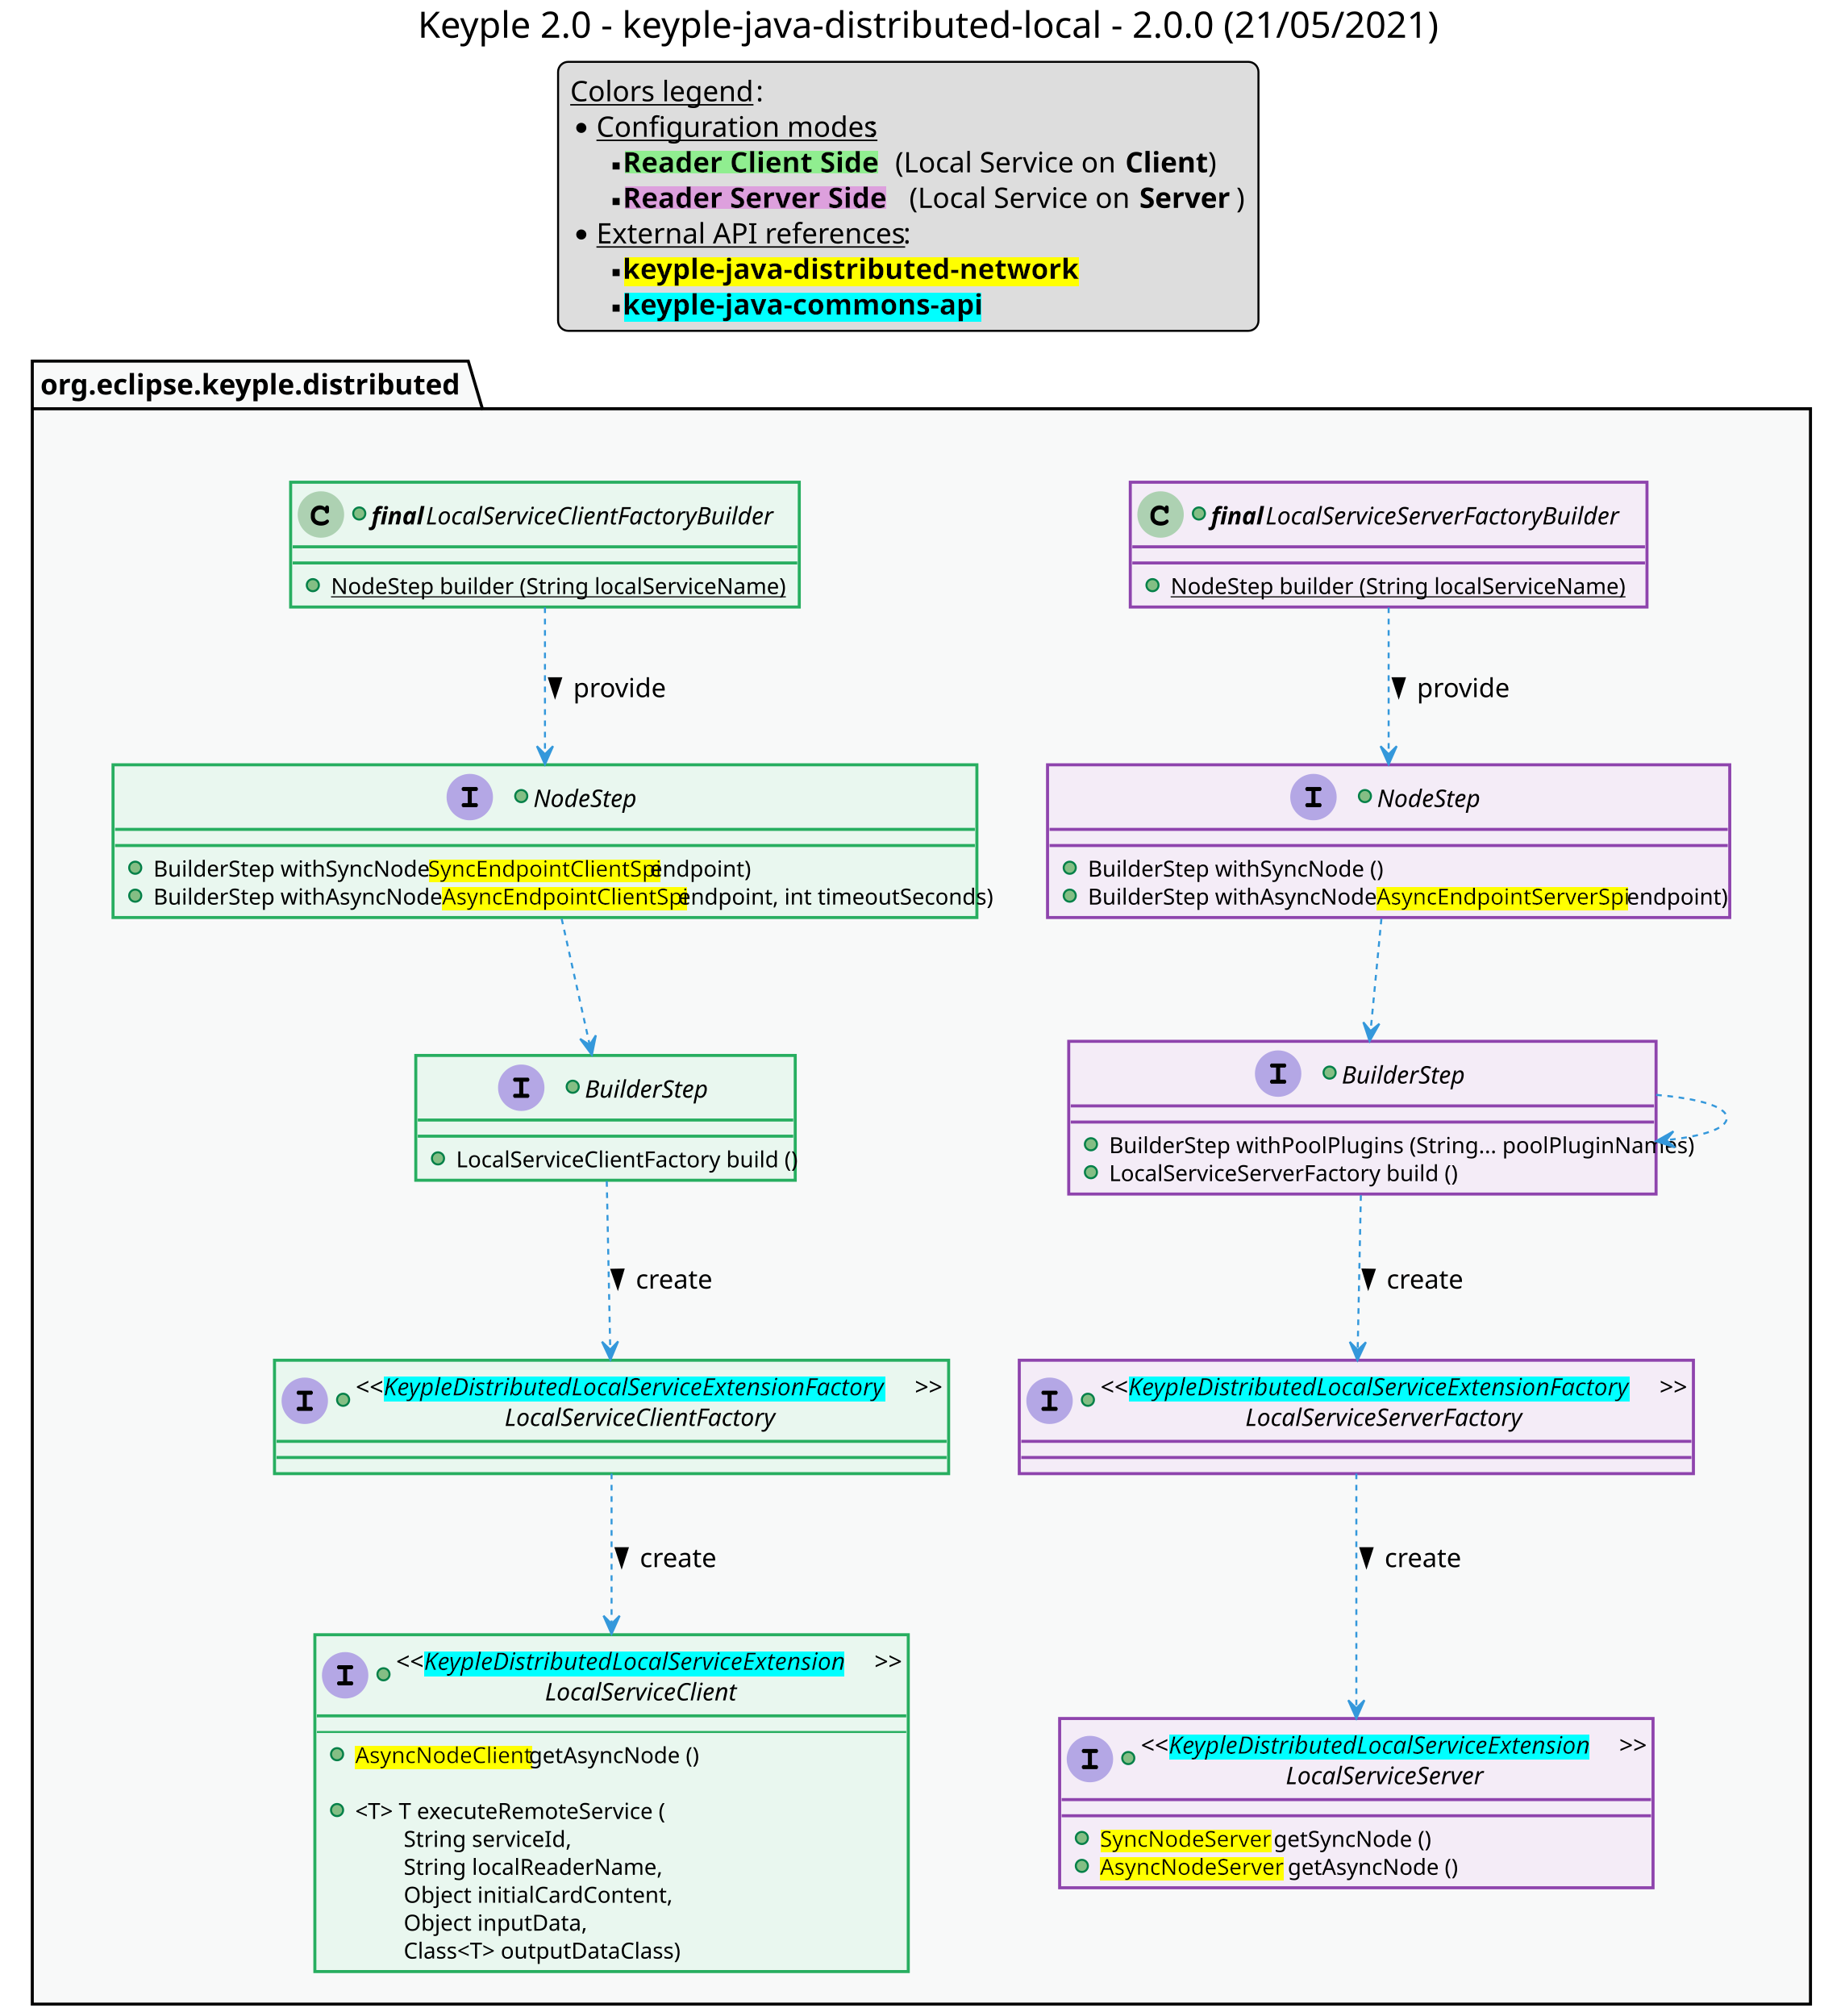
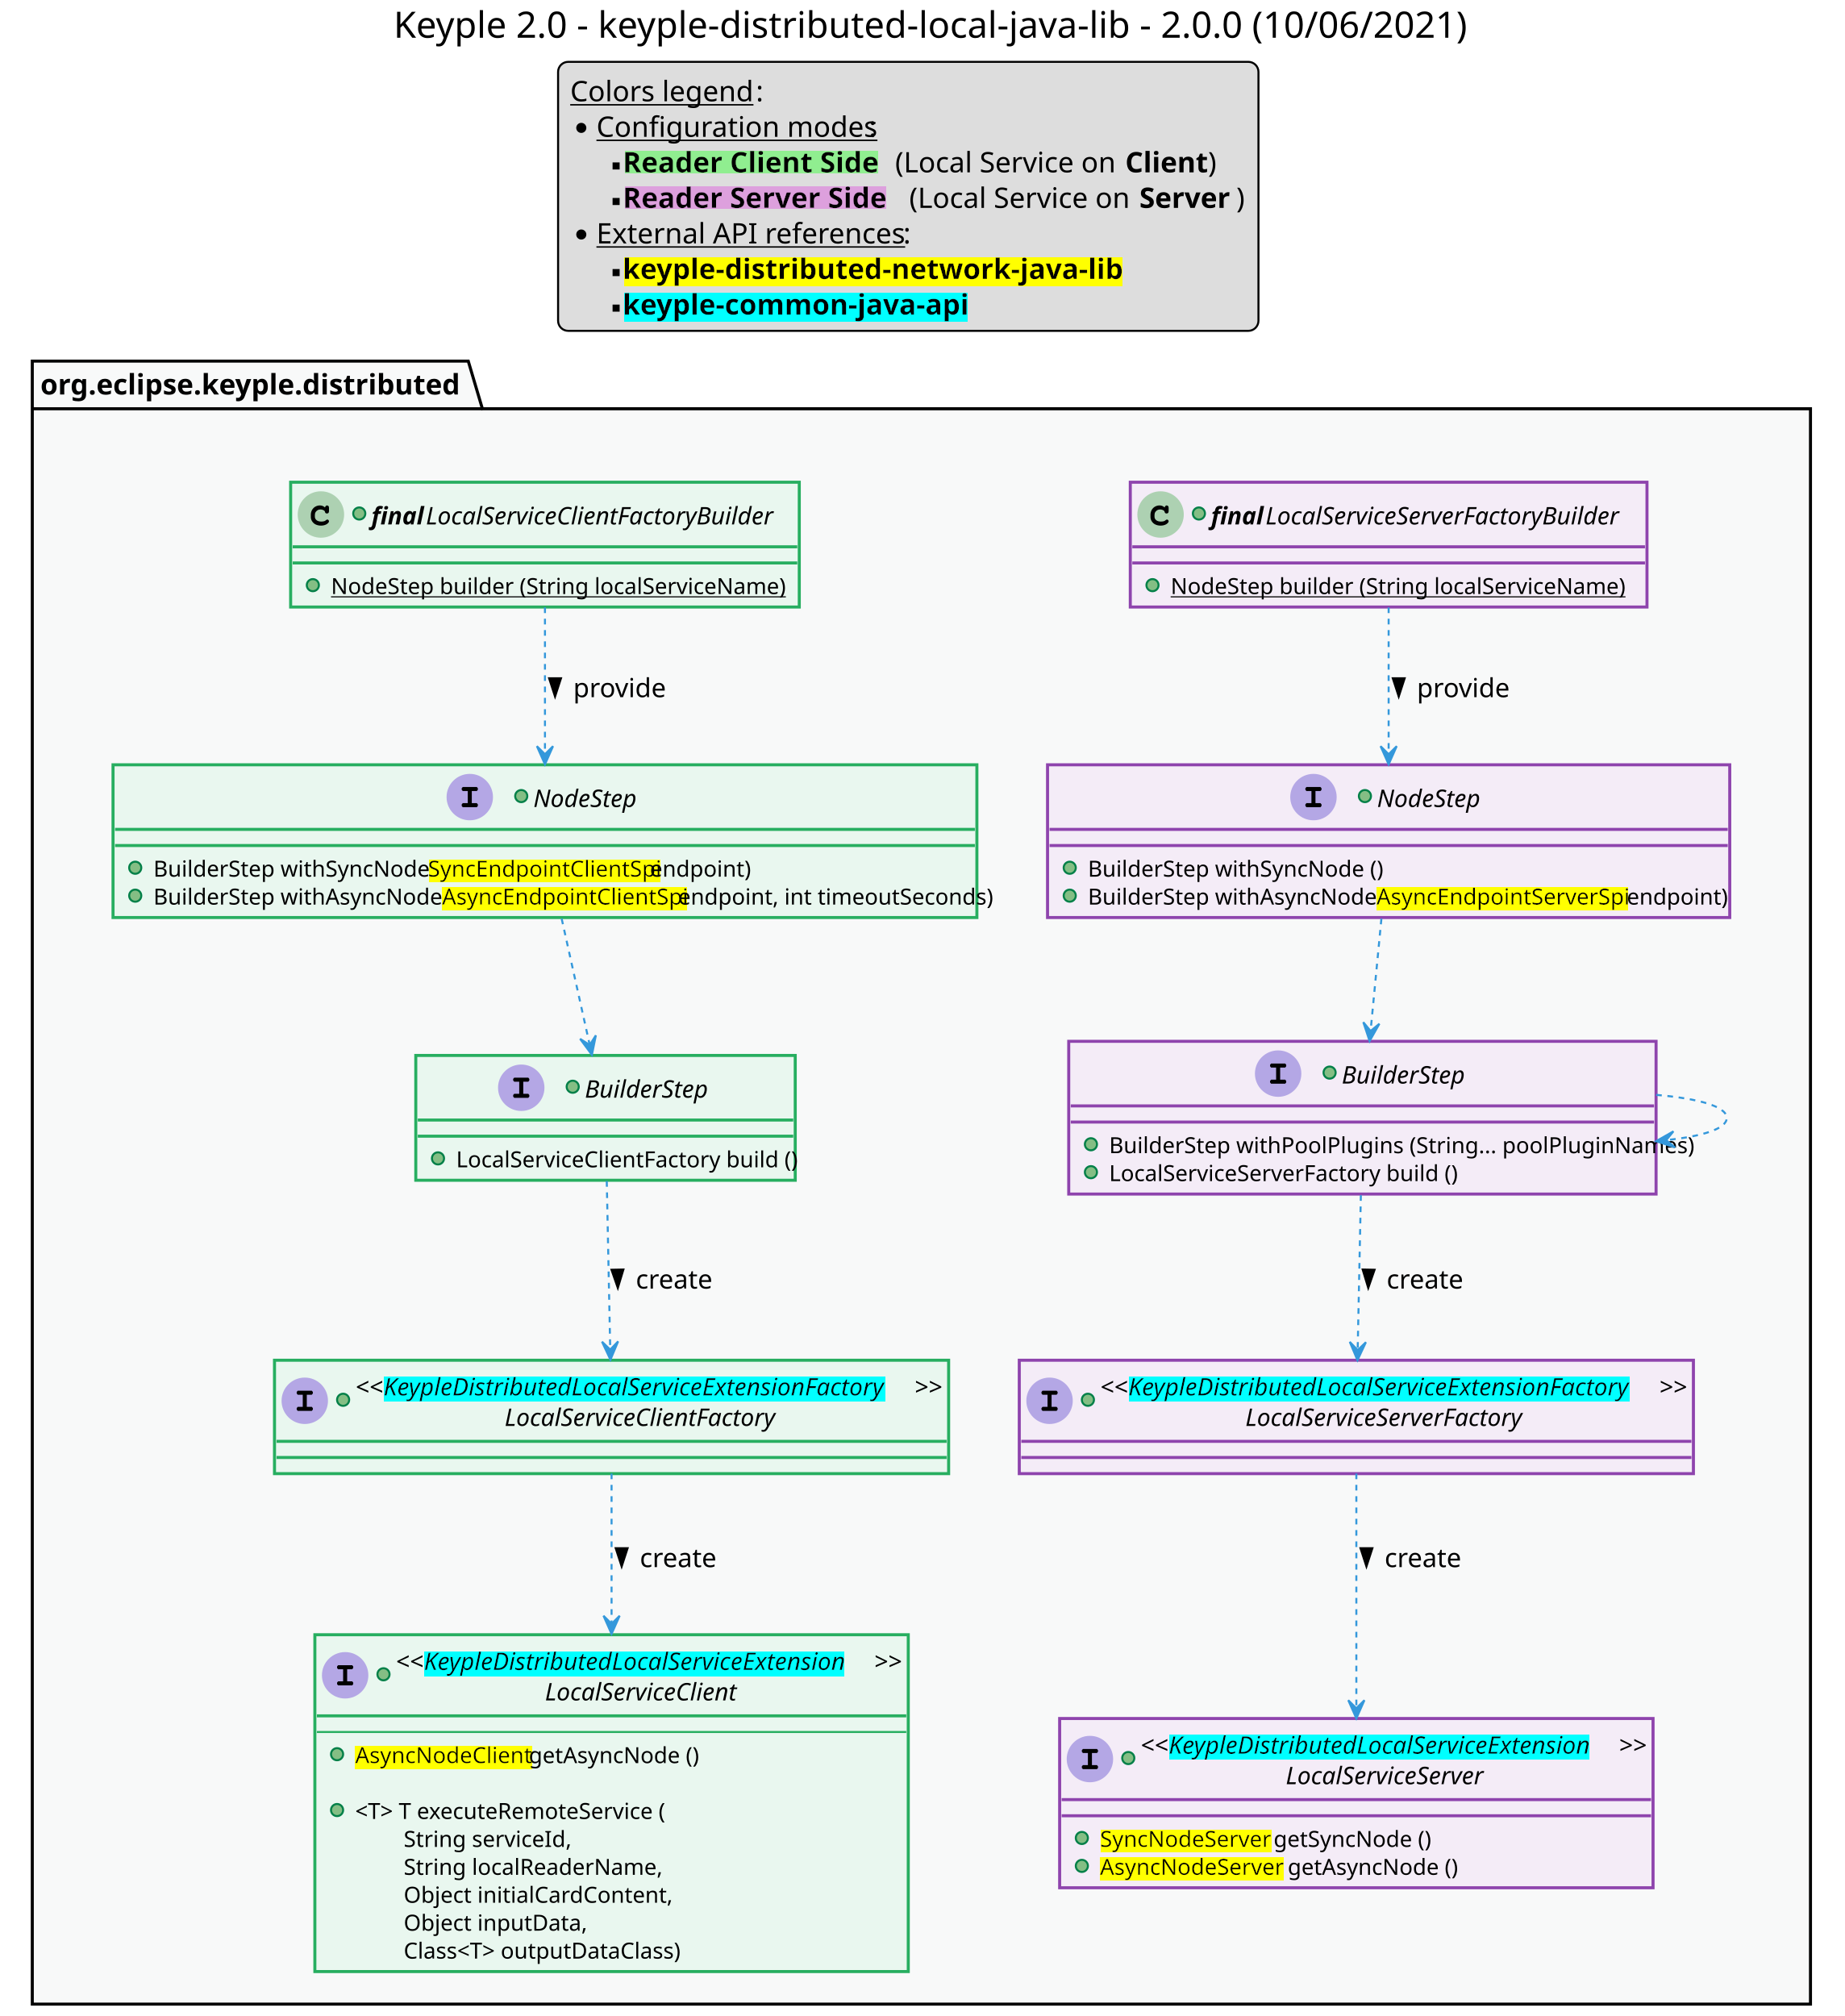
<svg xmlns="http://www.w3.org/2000/svg" contentScriptType="application/ecmascript" contentStyleType="text/css" height="2497.5px" preserveAspectRatio="none" style="width:2285px;height:2497px;background:#FFFFFF;" version="1.1" viewBox="0 0 2285 2497" width="2285px" zoomAndPan="magnify">
  <defs>
-     <filter height="1" id="bwapejownrcau0" width="1" x="0" y="0">
+     <filter height="1" id="bf15hlpw23w100" width="1" x="0" y="0">
      <feFlood flood-color="#90EE90" result="flood" />
      <feComposite in="SourceGraphic" in2="flood" operator="over" />
    </filter>
-     <filter height="1" id="bwapejownrcau1" width="1" x="0" y="0">
+     <filter height="1" id="bf15hlpw23w101" width="1" x="0" y="0">
      <feFlood flood-color="#DDA0DD" result="flood" />
      <feComposite in="SourceGraphic" in2="flood" operator="over" />
    </filter>
-     <filter height="1" id="bwapejownrcau2" width="1" x="0" y="0">
+     <filter height="1" id="bf15hlpw23w102" width="1" x="0" y="0">
      <feFlood flood-color="#FFFF00" result="flood" />
      <feComposite in="SourceGraphic" in2="flood" operator="over" />
    </filter>
-     <filter height="1" id="bwapejownrcau3" width="1" x="0" y="0">
+     <filter height="1" id="bf15hlpw23w103" width="1" x="0" y="0">
      <feFlood flood-color="#00FFFF" result="flood" />
      <feComposite in="SourceGraphic" in2="flood" operator="over" />
    </filter>
  </defs>
  <g>
-     <text fill="#000000" font-family="sans-serif" font-size="45" lengthAdjust="spacing" textLength="1217.5" x="517.5" y="46.714">Keyple 2.0 - keyple-java-distributed-local - 2.0.0 (21/05/2021)</text>
+     <text fill="#000000" font-family="sans-serif" font-size="45" lengthAdjust="spacing" textLength="1277.5" x="487.5" y="46.714">Keyple 2.0 - keyple-distributed-local-java-lib - 2.0.0 (10/06/2021)</text>
    <rect fill="#DDDDDD" height="333.164" rx="12.5" ry="12.5" style="stroke:#000000;stroke-width:2.5;" width="867.5" x="691.25" y="76.602" />
    <text fill="#000000" font-family="sans-serif" font-size="35" lengthAdjust="spacing" text-decoration="underline" textLength="220" x="706.25" y="125.435">Colors legend</text>
    <text fill="#000000" font-family="sans-serif" font-size="35" lengthAdjust="spacing" textLength="10" x="936.25" y="125.435">:</text>
    <ellipse cx="720" cy="158.398" fill="#000000" rx="6.25" ry="6.25" style="stroke:#000000;stroke-width:0.0;" />
    <text fill="#000000" font-family="sans-serif" font-size="35" lengthAdjust="spacing" text-decoration="underline" textLength="327.5" x="738.75" y="169.458">Configuration modes</text>
    <text fill="#000000" font-family="sans-serif" font-size="35" lengthAdjust="spacing" textLength="10" x="1076.25" y="169.458">:</text>
    <rect fill="#000000" height="8.75" style="stroke:#000000;stroke-width:0.0;" width="8.75" x="758.75" y="201.172" />
-     <text fill="#000000" filter="url(#bwapejownrcau0)" font-family="sans-serif" font-size="35" font-weight="bold" lengthAdjust="spacing" textLength="327.5" x="771.25" y="213.481">Reader Client Side</text>
+     <text fill="#000000" filter="url(#bf15hlpw23w100)" font-family="sans-serif" font-size="35" font-weight="bold" lengthAdjust="spacing" textLength="327.5" x="771.25" y="213.481">Reader Client Side</text>
    <text fill="#000000" font-family="sans-serif" font-size="35" lengthAdjust="spacing" textLength="275" x="1108.75" y="213.481">(Local Service on</text>
    <text fill="#000000" font-family="sans-serif" font-size="35" font-weight="bold" lengthAdjust="spacing" textLength="102.5" x="1393.75" y="213.481">Client</text>
    <text fill="#000000" font-family="sans-serif" font-size="35" lengthAdjust="spacing" textLength="12.5" x="1496.25" y="213.481">)</text>
    <rect fill="#000000" height="8.75" style="stroke:#000000;stroke-width:0.0;" width="8.75" x="758.75" y="245.195" />
-     <text fill="#000000" filter="url(#bwapejownrcau1)" font-family="sans-serif" font-size="35" font-weight="bold" lengthAdjust="spacing" textLength="345" x="771.25" y="257.505">Reader Server Side</text>
+     <text fill="#000000" filter="url(#bf15hlpw23w101)" font-family="sans-serif" font-size="35" font-weight="bold" lengthAdjust="spacing" textLength="345" x="771.25" y="257.505">Reader Server Side</text>
    <text fill="#000000" font-family="sans-serif" font-size="35" lengthAdjust="spacing" textLength="275" x="1126.25" y="257.505">(Local Service on</text>
    <text fill="#000000" font-family="sans-serif" font-size="35" font-weight="bold" lengthAdjust="spacing" textLength="120" x="1411.25" y="257.505">Server</text>
    <text fill="#000000" font-family="sans-serif" font-size="35" lengthAdjust="spacing" textLength="12.5" x="1531.25" y="257.505">)</text>
    <ellipse cx="720" cy="290.469" fill="#000000" rx="6.25" ry="6.25" style="stroke:#000000;stroke-width:0.0;" />
    <text fill="#000000" font-family="sans-serif" font-size="35" lengthAdjust="spacing" text-decoration="underline" textLength="370" x="738.75" y="301.528">External API references</text>
    <text fill="#000000" font-family="sans-serif" font-size="35" lengthAdjust="spacing" textLength="10" x="1118.75" y="301.528">:</text>
    <rect fill="#000000" height="8.75" style="stroke:#000000;stroke-width:0.0;" width="8.75" x="758.75" y="333.242" />
-     <text fill="#000000" filter="url(#bwapejownrcau2)" font-family="sans-serif" font-size="35" font-weight="bold" lengthAdjust="spacing" textLength="560" x="771.25" y="345.552">keyple-java-distributed-network</text>
+     <text fill="#000000" filter="url(#bf15hlpw23w102)" font-family="sans-serif" font-size="35" font-weight="bold" lengthAdjust="spacing" textLength="615" x="771.25" y="345.552">keyple-distributed-network-java-lib</text>
    <rect fill="#000000" height="8.75" style="stroke:#000000;stroke-width:0.0;" width="8.75" x="758.75" y="377.266" />
-     <text fill="#000000" filter="url(#bwapejownrcau3)" font-family="sans-serif" font-size="35" font-weight="bold" lengthAdjust="spacing" textLength="445" x="771.25" y="389.575">keyple-java-commons-api</text>
+     <text fill="#000000" filter="url(#bf15hlpw23w103)" font-family="sans-serif" font-size="35" font-weight="bold" lengthAdjust="spacing" textLength="425" x="771.25" y="389.575">keyple-common-java-api</text>
    <polygon fill="#F8F9F9" points="40,447.266,580,447.266,597.5,506.289,2242.5,506.289,2242.5,2482.266,40,2482.266,40,447.266" style="stroke:#000000;stroke-width:3.75;" />
    <line style="stroke:#000000;stroke-width:3.75;" x1="40" x2="597.5" y1="506.289" y2="506.289" />
    <text fill="#000000" font-family="sans-serif" font-size="35" font-weight="bold" lengthAdjust="spacing" textLength="525" x="50" y="488.599">org.eclipse.keyple.distributed</text>
    <rect codeLine="130" fill="#E9F7EF" height="417.188" id="LocalServiceClient" style="stroke:#27AE60;stroke-width:3.75;" width="735" x="390" y="2024.766" />
    <ellipse cx="427.5" cy="2075" fill="#B4A7E5" rx="27.5" ry="27.5" style="stroke:#B4A7E5;stroke-width:2.5;" />
    <path d="M430,2067.5 L430,2082.5 L435,2082.5 L436.211,2082.5 L437.5,2084.062 L437.5,2085 L437.5,2085.938 L436.211,2087.5 L435,2087.5 L420,2087.5 L418.789,2087.5 L417.5,2085.938 L417.5,2085 L417.5,2084.062 L418.789,2082.5 L420,2082.5 L425,2082.5 L425,2067.5 L420,2067.5 L418.789,2067.5 L417.5,2065.938 L417.5,2065 L417.5,2064.062 L418.789,2062.5 L420,2062.5 L435,2062.5 L436.211,2062.5 L437.5,2064.062 L437.5,2065 L437.5,2065.938 L436.211,2067.5 L435,2067.5 L430,2067.5 Z " fill="#000000" />
    <ellipse cx="475" cy="2073.75" fill="#84BE84" rx="7.5" ry="7.5" style="stroke:#038048;stroke-width:2.5;" />
    <text fill="#000000" font-family="sans-serif" font-size="30" font-style="italic" lengthAdjust="spacing" textLength="35" x="490" y="2068.408">&lt;&lt;</text>
-     <text fill="#000000" filter="url(#bwapejownrcau3)" font-family="sans-serif" font-size="30" font-style="italic" lengthAdjust="spacing" textLength="557.5" x="525" y="2068.408">KeypleDistributedLocalServiceExtension</text>
+     <text fill="#000000" filter="url(#bf15hlpw23w103)" font-family="sans-serif" font-size="30" font-style="italic" lengthAdjust="spacing" textLength="557.5" x="525" y="2068.408">KeypleDistributedLocalServiceExtension</text>
    <text fill="#000000" font-family="sans-serif" font-size="30" font-style="italic" lengthAdjust="spacing" textLength="35" x="1082.5" y="2068.408">&gt;&gt;</text>
    <text fill="#000000" font-family="sans-serif" font-size="30" font-style="italic" lengthAdjust="spacing" textLength="257.5" x="675" y="2106.143">LocalServiceClient</text>
    <line style="stroke:#27AE60;stroke-width:3.75;" x1="392.5" x2="1122.5" y1="2125.234" y2="2125.234" />
    <line style="stroke:#27AE60;stroke-width:2.5;" x1="392.5" x2="1122.5" y1="2145.234" y2="2145.234" />
    <ellipse cx="417.5" cy="2172.734" fill="#84BE84" rx="7.5" ry="7.5" style="stroke:#038048;stroke-width:2.5;" />
-     <text fill="#000000" filter="url(#bwapejownrcau2)" font-family="sans-serif" font-size="27.5" lengthAdjust="spacing" textLength="207.5" x="440" y="2183.782">AsyncNodeClient</text>
+     <text fill="#000000" filter="url(#bf15hlpw23w102)" font-family="sans-serif" font-size="27.5" lengthAdjust="spacing" textLength="207.5" x="440" y="2183.782">AsyncNodeClient</text>
    <text fill="#000000" font-family="sans-serif" font-size="27.5" lengthAdjust="spacing" textLength="207.5" x="655" y="2183.782">getAsyncNode ()</text>
    <text fill="#000000" font-family="sans-serif" font-size="27.5" lengthAdjust="spacing" textLength="0" x="447.5" y="2218.372" />
    <ellipse cx="417.5" cy="2241.914" fill="#84BE84" rx="7.5" ry="7.5" style="stroke:#038048;stroke-width:2.5;" />
    <text fill="#000000" font-family="sans-serif" font-size="27.5" lengthAdjust="spacing" textLength="372.5" x="440" y="2252.961">&lt;T&gt; T executeRemoteService (</text>
    <text fill="#000000" font-family="sans-serif" font-size="27.5" lengthAdjust="spacing" textLength="195" x="500" y="2287.551">String serviceId,</text>
    <text fill="#000000" font-family="sans-serif" font-size="27.5" lengthAdjust="spacing" textLength="295" x="500" y="2322.141">String localReaderName,</text>
    <text fill="#000000" font-family="sans-serif" font-size="27.5" lengthAdjust="spacing" textLength="300" x="500" y="2356.731">Object initialCardContent,</text>
    <text fill="#000000" font-family="sans-serif" font-size="27.5" lengthAdjust="spacing" textLength="205" x="500" y="2391.321">Object inputData,</text>
    <text fill="#000000" font-family="sans-serif" font-size="27.5" lengthAdjust="spacing" textLength="327.5" x="500" y="2425.911">Class&lt;T&gt; outputDataClass)</text>
    <rect codeLine="136" fill="#F4ECF7" height="209.648" id="LocalServiceServer" style="stroke:#8E44AD;stroke-width:3.75;" width="735" x="1312.5" y="2128.516" />
    <ellipse cx="1350" cy="2178.75" fill="#B4A7E5" rx="27.5" ry="27.5" style="stroke:#B4A7E5;stroke-width:2.5;" />
    <path d="M1352.5,2171.25 L1352.5,2186.25 L1357.5,2186.25 L1358.711,2186.25 L1360,2187.812 L1360,2188.75 L1360,2189.688 L1358.711,2191.25 L1357.5,2191.25 L1342.5,2191.25 L1341.289,2191.25 L1340,2189.688 L1340,2188.75 L1340,2187.812 L1341.289,2186.25 L1342.5,2186.25 L1347.5,2186.25 L1347.5,2171.25 L1342.5,2171.25 L1341.289,2171.25 L1340,2169.688 L1340,2168.75 L1340,2167.812 L1341.289,2166.25 L1342.5,2166.25 L1357.5,2166.25 L1358.711,2166.25 L1360,2167.812 L1360,2168.75 L1360,2169.688 L1358.711,2171.25 L1357.5,2171.25 L1352.5,2171.25 Z " fill="#000000" />
    <ellipse cx="1397.5" cy="2177.5" fill="#84BE84" rx="7.5" ry="7.5" style="stroke:#038048;stroke-width:2.5;" />
    <text fill="#000000" font-family="sans-serif" font-size="30" font-style="italic" lengthAdjust="spacing" textLength="35" x="1412.5" y="2172.158">&lt;&lt;</text>
-     <text fill="#000000" filter="url(#bwapejownrcau3)" font-family="sans-serif" font-size="30" font-style="italic" lengthAdjust="spacing" textLength="557.5" x="1447.5" y="2172.158">KeypleDistributedLocalServiceExtension</text>
+     <text fill="#000000" filter="url(#bf15hlpw23w103)" font-family="sans-serif" font-size="30" font-style="italic" lengthAdjust="spacing" textLength="557.5" x="1447.5" y="2172.158">KeypleDistributedLocalServiceExtension</text>
    <text fill="#000000" font-family="sans-serif" font-size="30" font-style="italic" lengthAdjust="spacing" textLength="35" x="2005" y="2172.158">&gt;&gt;</text>
    <text fill="#000000" font-family="sans-serif" font-size="30" font-style="italic" lengthAdjust="spacing" textLength="267.5" x="1592.5" y="2209.893">LocalServiceServer</text>
    <line style="stroke:#8E44AD;stroke-width:3.75;" x1="1315" x2="2045" y1="2228.984" y2="2228.984" />
    <line style="stroke:#8E44AD;stroke-width:3.75;" x1="1315" x2="2045" y1="2248.984" y2="2248.984" />
    <ellipse cx="1340" cy="2276.484" fill="#84BE84" rx="7.5" ry="7.5" style="stroke:#038048;stroke-width:2.5;" />
-     <text fill="#000000" filter="url(#bwapejownrcau2)" font-family="sans-serif" font-size="27.5" lengthAdjust="spacing" textLength="207.5" x="1362.5" y="2287.532">SyncNodeServer</text>
+     <text fill="#000000" filter="url(#bf15hlpw23w102)" font-family="sans-serif" font-size="27.5" lengthAdjust="spacing" textLength="207.5" x="1362.5" y="2287.532">SyncNodeServer</text>
    <text fill="#000000" font-family="sans-serif" font-size="27.5" lengthAdjust="spacing" textLength="190" x="1577.5" y="2287.532">getSyncNode ()</text>
    <ellipse cx="1340" cy="2311.074" fill="#84BE84" rx="7.5" ry="7.5" style="stroke:#038048;stroke-width:2.5;" />
-     <text fill="#000000" filter="url(#bwapejownrcau2)" font-family="sans-serif" font-size="27.5" lengthAdjust="spacing" textLength="225" x="1362.5" y="2322.122">AsyncNodeServer</text>
+     <text fill="#000000" filter="url(#bf15hlpw23w102)" font-family="sans-serif" font-size="27.5" lengthAdjust="spacing" textLength="225" x="1362.5" y="2322.122">AsyncNodeServer</text>
    <text fill="#000000" font-family="sans-serif" font-size="27.5" lengthAdjust="spacing" textLength="207.5" x="1595" y="2322.122">getAsyncNode ()</text>
    <rect codeLine="131" fill="#E9F7EF" height="140.469" id="LocalServiceClientFactory" style="stroke:#27AE60;stroke-width:3.75;" width="835" x="340" y="1684.766" />
    <ellipse cx="377.5" cy="1735" fill="#B4A7E5" rx="27.5" ry="27.5" style="stroke:#B4A7E5;stroke-width:2.5;" />
    <path d="M380,1727.5 L380,1742.5 L385,1742.5 L386.211,1742.5 L387.5,1744.062 L387.5,1745 L387.5,1745.938 L386.211,1747.5 L385,1747.5 L370,1747.5 L368.789,1747.5 L367.5,1745.938 L367.5,1745 L367.5,1744.062 L368.789,1742.5 L370,1742.5 L375,1742.5 L375,1727.5 L370,1727.5 L368.789,1727.5 L367.5,1725.938 L367.5,1725 L367.5,1724.062 L368.789,1722.5 L370,1722.5 L385,1722.5 L386.211,1722.5 L387.5,1724.062 L387.5,1725 L387.5,1725.938 L386.211,1727.5 L385,1727.5 L380,1727.5 Z " fill="#000000" />
    <ellipse cx="425" cy="1733.75" fill="#84BE84" rx="7.5" ry="7.5" style="stroke:#038048;stroke-width:2.5;" />
    <text fill="#000000" font-family="sans-serif" font-size="30" font-style="italic" lengthAdjust="spacing" textLength="35" x="440" y="1728.408">&lt;&lt;</text>
-     <text fill="#000000" filter="url(#bwapejownrcau3)" font-family="sans-serif" font-size="30" font-style="italic" lengthAdjust="spacing" textLength="657.5" x="475" y="1728.408">KeypleDistributedLocalServiceExtensionFactory</text>
+     <text fill="#000000" filter="url(#bf15hlpw23w103)" font-family="sans-serif" font-size="30" font-style="italic" lengthAdjust="spacing" textLength="657.5" x="475" y="1728.408">KeypleDistributedLocalServiceExtensionFactory</text>
    <text fill="#000000" font-family="sans-serif" font-size="30" font-style="italic" lengthAdjust="spacing" textLength="35" x="1132.5" y="1728.408">&gt;&gt;</text>
    <text fill="#000000" font-family="sans-serif" font-size="30" font-style="italic" lengthAdjust="spacing" textLength="357.5" x="625" y="1766.143">LocalServiceClientFactory</text>
    <line style="stroke:#27AE60;stroke-width:3.75;" x1="342.5" x2="1172.5" y1="1785.234" y2="1785.234" />
    <line style="stroke:#27AE60;stroke-width:3.75;" x1="342.5" x2="1172.5" y1="1805.234" y2="1805.234" />
    <rect codeLine="137" fill="#F4ECF7" height="140.469" id="LocalServiceServerFactory" style="stroke:#8E44AD;stroke-width:3.75;" width="835" x="1262.5" y="1684.766" />
    <ellipse cx="1300" cy="1735" fill="#B4A7E5" rx="27.5" ry="27.5" style="stroke:#B4A7E5;stroke-width:2.5;" />
    <path d="M1302.5,1727.5 L1302.5,1742.5 L1307.5,1742.5 L1308.711,1742.5 L1310,1744.062 L1310,1745 L1310,1745.938 L1308.711,1747.5 L1307.5,1747.5 L1292.5,1747.5 L1291.289,1747.5 L1290,1745.938 L1290,1745 L1290,1744.062 L1291.289,1742.5 L1292.5,1742.5 L1297.5,1742.5 L1297.5,1727.5 L1292.5,1727.5 L1291.289,1727.5 L1290,1725.938 L1290,1725 L1290,1724.062 L1291.289,1722.5 L1292.5,1722.5 L1307.5,1722.5 L1308.711,1722.5 L1310,1724.062 L1310,1725 L1310,1725.938 L1308.711,1727.5 L1307.5,1727.5 L1302.5,1727.5 Z " fill="#000000" />
    <ellipse cx="1347.5" cy="1733.75" fill="#84BE84" rx="7.5" ry="7.5" style="stroke:#038048;stroke-width:2.5;" />
    <text fill="#000000" font-family="sans-serif" font-size="30" font-style="italic" lengthAdjust="spacing" textLength="35" x="1362.5" y="1728.408">&lt;&lt;</text>
-     <text fill="#000000" filter="url(#bwapejownrcau3)" font-family="sans-serif" font-size="30" font-style="italic" lengthAdjust="spacing" textLength="657.5" x="1397.5" y="1728.408">KeypleDistributedLocalServiceExtensionFactory</text>
+     <text fill="#000000" filter="url(#bf15hlpw23w103)" font-family="sans-serif" font-size="30" font-style="italic" lengthAdjust="spacing" textLength="657.5" x="1397.5" y="1728.408">KeypleDistributedLocalServiceExtensionFactory</text>
    <text fill="#000000" font-family="sans-serif" font-size="30" font-style="italic" lengthAdjust="spacing" textLength="35" x="2055" y="1728.408">&gt;&gt;</text>
    <text fill="#000000" font-family="sans-serif" font-size="30" font-style="italic" lengthAdjust="spacing" textLength="367.5" x="1542.5" y="1766.143">LocalServiceServerFactory</text>
    <line style="stroke:#8E44AD;stroke-width:3.75;" x1="1265" x2="2095" y1="1785.234" y2="1785.234" />
    <line style="stroke:#8E44AD;stroke-width:3.75;" x1="1265" x2="2095" y1="1805.234" y2="1805.234" />
    <rect codeLine="132" fill="#E9F7EF" height="154.59" id="LocalServiceClientFactoryBuilder" style="stroke:#27AE60;stroke-width:3.75;" width="630" x="360" y="597.266" />
    <ellipse cx="397.5" cy="637.266" fill="#ADD1B2" rx="27.5" ry="27.5" style="stroke:#ADD1B2;stroke-width:2.5;" />
    <path d="M402.5,628.516 Q403.008,627.266 403.594,626.641 Q404.18,626.016 404.844,626.016 Q406.016,626.016 406.758,626.719 Q407.5,627.422 407.5,629.062 L407.5,632.969 Q407.5,634.609 406.797,635.312 Q406.094,636.016 405,636.016 Q404.023,636.016 403.398,635.586 Q402.773,635.156 402.5,634.023 Q402.383,633.242 401.953,632.812 Q401.172,631.992 399.766,631.523 Q398.359,631.016 396.953,631.016 Q395.195,631.016 393.711,631.719 Q392.266,632.422 391.133,633.984 Q390,635.547 390,637.695 L390,640 Q390,642.578 392.109,644.297 Q394.219,646.016 397.969,646.016 Q400.195,646.016 401.758,645.508 Q402.656,645.234 403.672,644.336 Q404.336,643.828 404.688,643.672 Q405.039,643.516 405.469,643.516 Q406.289,643.516 406.875,644.18 Q407.5,644.805 407.5,645.703 Q407.5,646.562 406.641,647.578 Q405.391,649.062 403.398,649.883 Q400.781,651.016 397.578,651.016 Q393.828,651.016 390.82,649.531 Q388.398,648.359 386.68,645.82 Q385,643.281 385,640.273 L385,637.539 Q385,634.414 386.484,631.68 Q388.008,628.945 390.625,627.5 Q393.281,626.016 396.25,626.016 Q398.047,626.016 399.609,626.641 Q401.172,627.266 402.5,628.516 Z " fill="#000000" />
    <ellipse cx="445" cy="636.016" fill="#84BE84" rx="7.5" ry="7.5" style="stroke:#038048;stroke-width:2.5;" />
    <text fill="#000000" font-family="sans-serif" font-size="30" font-style="italic" font-weight="bold" lengthAdjust="spacing" textLength="60" x="460" y="649.541">final</text>
    <text fill="#000000" font-family="sans-serif" font-size="30" font-style="italic" lengthAdjust="spacing" textLength="455" x="527.5" y="649.541">LocalServiceClientFactoryBuilder</text>
    <line style="stroke:#27AE60;stroke-width:3.75;" x1="362.5" x2="987.5" y1="677.266" y2="677.266" />
    <line style="stroke:#27AE60;stroke-width:3.75;" x1="362.5" x2="987.5" y1="697.266" y2="697.266" />
    <ellipse cx="387.5" cy="724.766" fill="#84BE84" rx="7.5" ry="7.5" style="stroke:#038048;stroke-width:2.5;" />
    <text fill="#000000" font-family="sans-serif" font-size="27.5" lengthAdjust="spacing" text-decoration="underline" textLength="525" x="410" y="735.813">NodeStep builder (String localServiceName)</text>
    <rect codeLine="133" fill="#E9F7EF" height="189.18" id="LocalServiceClientFactoryNodeStep" style="stroke:#27AE60;stroke-width:3.75;" width="1070" x="140" y="947.266" />
    <ellipse cx="581.875" cy="987.266" fill="#B4A7E5" rx="27.5" ry="27.5" style="stroke:#B4A7E5;stroke-width:2.5;" />
    <path d="M584.375,979.766 L584.375,994.766 L589.375,994.766 L590.586,994.766 L591.875,996.328 L591.875,997.266 L591.875,998.203 L590.586,999.766 L589.375,999.766 L574.375,999.766 L573.164,999.766 L571.875,998.203 L571.875,997.266 L571.875,996.328 L573.164,994.766 L574.375,994.766 L579.375,994.766 L579.375,979.766 L574.375,979.766 L573.164,979.766 L571.875,978.203 L571.875,977.266 L571.875,976.328 L573.164,974.766 L574.375,974.766 L589.375,974.766 L590.586,974.766 L591.875,976.328 L591.875,977.266 L591.875,978.203 L590.586,979.766 L589.375,979.766 L584.375,979.766 Z " fill="#000000" />
    <ellipse cx="645.625" cy="986.016" fill="#84BE84" rx="7.5" ry="7.5" style="stroke:#038048;stroke-width:2.5;" />
    <text fill="#000000" font-family="sans-serif" font-size="30" font-style="italic" lengthAdjust="spacing" textLength="137.5" x="660.625" y="999.541">NodeStep</text>
    <line style="stroke:#27AE60;stroke-width:3.75;" x1="142.5" x2="1207.5" y1="1027.266" y2="1027.266" />
    <line style="stroke:#27AE60;stroke-width:3.75;" x1="142.5" x2="1207.5" y1="1047.266" y2="1047.266" />
    <ellipse cx="167.5" cy="1074.766" fill="#84BE84" rx="7.5" ry="7.5" style="stroke:#038048;stroke-width:2.5;" />
    <text fill="#000000" font-family="sans-serif" font-size="27.5" lengthAdjust="spacing" textLength="340" x="190" y="1085.813">BuilderStep withSyncNode (</text>
-     <text fill="#000000" filter="url(#bwapejownrcau2)" font-family="sans-serif" font-size="27.5" lengthAdjust="spacing" textLength="267.5" x="530" y="1085.813">SyncEndpointClientSpi</text>
+     <text fill="#000000" filter="url(#bf15hlpw23w102)" font-family="sans-serif" font-size="27.5" lengthAdjust="spacing" textLength="267.5" x="530" y="1085.813">SyncEndpointClientSpi</text>
    <text fill="#000000" font-family="sans-serif" font-size="27.5" lengthAdjust="spacing" textLength="112.5" x="805" y="1085.813">endpoint)</text>
    <ellipse cx="167.5" cy="1109.355" fill="#84BE84" rx="7.5" ry="7.5" style="stroke:#038048;stroke-width:2.5;" />
    <text fill="#000000" font-family="sans-serif" font-size="27.5" lengthAdjust="spacing" textLength="357.5" x="190" y="1120.403">BuilderStep withAsyncNode (</text>
-     <text fill="#000000" filter="url(#bwapejownrcau2)" font-family="sans-serif" font-size="27.5" lengthAdjust="spacing" textLength="285" x="547.5" y="1120.403">AsyncEndpointClientSpi</text>
+     <text fill="#000000" filter="url(#bf15hlpw23w102)" font-family="sans-serif" font-size="27.5" lengthAdjust="spacing" textLength="285" x="547.5" y="1120.403">AsyncEndpointClientSpi</text>
    <text fill="#000000" font-family="sans-serif" font-size="27.5" lengthAdjust="spacing" textLength="355" x="840" y="1120.403">endpoint, int timeoutSeconds)</text>
    <rect codeLine="134" fill="#E9F7EF" height="154.59" id="LocalServiceClientFactoryBuilderStep" style="stroke:#27AE60;stroke-width:3.75;" width="470" x="515" y="1307.266" />
    <ellipse cx="645.625" cy="1347.266" fill="#B4A7E5" rx="27.5" ry="27.5" style="stroke:#B4A7E5;stroke-width:2.5;" />
    <path d="M648.125,1339.766 L648.125,1354.766 L653.125,1354.766 L654.336,1354.766 L655.625,1356.328 L655.625,1357.266 L655.625,1358.203 L654.336,1359.766 L653.125,1359.766 L638.125,1359.766 L636.914,1359.766 L635.625,1358.203 L635.625,1357.266 L635.625,1356.328 L636.914,1354.766 L638.125,1354.766 L643.125,1354.766 L643.125,1339.766 L638.125,1339.766 L636.914,1339.766 L635.625,1338.203 L635.625,1337.266 L635.625,1336.328 L636.914,1334.766 L638.125,1334.766 L653.125,1334.766 L654.336,1334.766 L655.625,1336.328 L655.625,1337.266 L655.625,1338.203 L654.336,1339.766 L653.125,1339.766 L648.125,1339.766 Z " fill="#000000" />
    <ellipse cx="709.375" cy="1346.016" fill="#84BE84" rx="7.5" ry="7.5" style="stroke:#038048;stroke-width:2.5;" />
    <text fill="#000000" font-family="sans-serif" font-size="30" font-style="italic" lengthAdjust="spacing" textLength="160" x="724.375" y="1359.541">BuilderStep</text>
    <line style="stroke:#27AE60;stroke-width:3.75;" x1="517.5" x2="982.5" y1="1387.266" y2="1387.266" />
    <line style="stroke:#27AE60;stroke-width:3.75;" x1="517.5" x2="982.5" y1="1407.266" y2="1407.266" />
    <ellipse cx="542.5" cy="1434.766" fill="#84BE84" rx="7.5" ry="7.5" style="stroke:#038048;stroke-width:2.5;" />
    <text fill="#000000" font-family="sans-serif" font-size="27.5" lengthAdjust="spacing" textLength="405" x="565" y="1445.813">LocalServiceClientFactory build ()</text>
    <rect codeLine="138" fill="#F4ECF7" height="154.59" id="LocalServiceServerFactoryBuilder" style="stroke:#8E44AD;stroke-width:3.75;" width="640" x="1400" y="597.266" />
    <ellipse cx="1437.5" cy="637.266" fill="#ADD1B2" rx="27.5" ry="27.5" style="stroke:#ADD1B2;stroke-width:2.5;" />
    <path d="M1442.5,628.516 Q1443.008,627.266 1443.594,626.641 Q1444.18,626.016 1444.844,626.016 Q1446.016,626.016 1446.758,626.719 Q1447.5,627.422 1447.5,629.062 L1447.5,632.969 Q1447.5,634.609 1446.797,635.312 Q1446.094,636.016 1445,636.016 Q1444.023,636.016 1443.398,635.586 Q1442.773,635.156 1442.5,634.023 Q1442.383,633.242 1441.953,632.812 Q1441.172,631.992 1439.766,631.523 Q1438.359,631.016 1436.953,631.016 Q1435.195,631.016 1433.711,631.719 Q1432.266,632.422 1431.133,633.984 Q1430,635.547 1430,637.695 L1430,640 Q1430,642.578 1432.109,644.297 Q1434.219,646.016 1437.969,646.016 Q1440.195,646.016 1441.758,645.508 Q1442.656,645.234 1443.672,644.336 Q1444.336,643.828 1444.688,643.672 Q1445.039,643.516 1445.469,643.516 Q1446.289,643.516 1446.875,644.18 Q1447.5,644.805 1447.5,645.703 Q1447.5,646.562 1446.641,647.578 Q1445.391,649.062 1443.398,649.883 Q1440.781,651.016 1437.578,651.016 Q1433.828,651.016 1430.82,649.531 Q1428.398,648.359 1426.68,645.82 Q1425,643.281 1425,640.273 L1425,637.539 Q1425,634.414 1426.484,631.68 Q1428.008,628.945 1430.625,627.5 Q1433.281,626.016 1436.25,626.016 Q1438.047,626.016 1439.609,626.641 Q1441.172,627.266 1442.5,628.516 Z " fill="#000000" />
    <ellipse cx="1485" cy="636.016" fill="#84BE84" rx="7.5" ry="7.5" style="stroke:#038048;stroke-width:2.5;" />
    <text fill="#000000" font-family="sans-serif" font-size="30" font-style="italic" font-weight="bold" lengthAdjust="spacing" textLength="60" x="1500" y="649.541">final</text>
    <text fill="#000000" font-family="sans-serif" font-size="30" font-style="italic" lengthAdjust="spacing" textLength="465" x="1567.5" y="649.541">LocalServiceServerFactoryBuilder</text>
    <line style="stroke:#8E44AD;stroke-width:3.75;" x1="1402.5" x2="2037.5" y1="677.266" y2="677.266" />
    <line style="stroke:#8E44AD;stroke-width:3.75;" x1="1402.5" x2="2037.5" y1="697.266" y2="697.266" />
    <ellipse cx="1427.5" cy="724.766" fill="#84BE84" rx="7.5" ry="7.5" style="stroke:#038048;stroke-width:2.5;" />
    <text fill="#000000" font-family="sans-serif" font-size="27.5" lengthAdjust="spacing" text-decoration="underline" textLength="525" x="1450" y="735.813">NodeStep builder (String localServiceName)</text>
    <rect codeLine="139" fill="#F4ECF7" height="189.18" id="LocalServiceServerFactoryNodeStep" style="stroke:#8E44AD;stroke-width:3.75;" width="845" x="1297.5" y="947.266" />
    <ellipse cx="1626.875" cy="987.266" fill="#B4A7E5" rx="27.5" ry="27.5" style="stroke:#B4A7E5;stroke-width:2.5;" />
    <path d="M1629.375,979.766 L1629.375,994.766 L1634.375,994.766 L1635.586,994.766 L1636.875,996.328 L1636.875,997.266 L1636.875,998.203 L1635.586,999.766 L1634.375,999.766 L1619.375,999.766 L1618.164,999.766 L1616.875,998.203 L1616.875,997.266 L1616.875,996.328 L1618.164,994.766 L1619.375,994.766 L1624.375,994.766 L1624.375,979.766 L1619.375,979.766 L1618.164,979.766 L1616.875,978.203 L1616.875,977.266 L1616.875,976.328 L1618.164,974.766 L1619.375,974.766 L1634.375,974.766 L1635.586,974.766 L1636.875,976.328 L1636.875,977.266 L1636.875,978.203 L1635.586,979.766 L1634.375,979.766 L1629.375,979.766 Z " fill="#000000" />
    <ellipse cx="1690.625" cy="986.016" fill="#84BE84" rx="7.5" ry="7.5" style="stroke:#038048;stroke-width:2.5;" />
    <text fill="#000000" font-family="sans-serif" font-size="30" font-style="italic" lengthAdjust="spacing" textLength="137.5" x="1705.625" y="999.541">NodeStep</text>
    <line style="stroke:#8E44AD;stroke-width:3.75;" x1="1300" x2="2140" y1="1027.266" y2="1027.266" />
    <line style="stroke:#8E44AD;stroke-width:3.75;" x1="1300" x2="2140" y1="1047.266" y2="1047.266" />
    <ellipse cx="1325" cy="1074.766" fill="#84BE84" rx="7.5" ry="7.5" style="stroke:#038048;stroke-width:2.5;" />
    <text fill="#000000" font-family="sans-serif" font-size="27.5" lengthAdjust="spacing" textLength="350" x="1347.5" y="1085.813">BuilderStep withSyncNode ()</text>
    <ellipse cx="1325" cy="1109.355" fill="#84BE84" rx="7.5" ry="7.5" style="stroke:#038048;stroke-width:2.5;" />
    <text fill="#000000" font-family="sans-serif" font-size="27.5" lengthAdjust="spacing" textLength="357.5" x="1347.5" y="1120.403">BuilderStep withAsyncNode (</text>
-     <text fill="#000000" filter="url(#bwapejownrcau2)" font-family="sans-serif" font-size="27.5" lengthAdjust="spacing" textLength="302.5" x="1705" y="1120.403">AsyncEndpointServerSpi</text>
+     <text fill="#000000" filter="url(#bf15hlpw23w102)" font-family="sans-serif" font-size="27.5" lengthAdjust="spacing" textLength="302.5" x="1705" y="1120.403">AsyncEndpointServerSpi</text>
    <text fill="#000000" font-family="sans-serif" font-size="27.5" lengthAdjust="spacing" textLength="112.5" x="2015" y="1120.403">endpoint)</text>
    <rect codeLine="140" fill="#F4ECF7" height="189.18" id="LocalServiceServerFactoryBuilderStep" style="stroke:#8E44AD;stroke-width:3.75;" width="727.5" x="1323.75" y="1289.766" />
    <ellipse cx="1583.125" cy="1329.766" fill="#B4A7E5" rx="27.5" ry="27.5" style="stroke:#B4A7E5;stroke-width:2.5;" />
    <path d="M1585.625,1322.266 L1585.625,1337.266 L1590.625,1337.266 L1591.836,1337.266 L1593.125,1338.828 L1593.125,1339.766 L1593.125,1340.703 L1591.836,1342.266 L1590.625,1342.266 L1575.625,1342.266 L1574.414,1342.266 L1573.125,1340.703 L1573.125,1339.766 L1573.125,1338.828 L1574.414,1337.266 L1575.625,1337.266 L1580.625,1337.266 L1580.625,1322.266 L1575.625,1322.266 L1574.414,1322.266 L1573.125,1320.703 L1573.125,1319.766 L1573.125,1318.828 L1574.414,1317.266 L1575.625,1317.266 L1590.625,1317.266 L1591.836,1317.266 L1593.125,1318.828 L1593.125,1319.766 L1593.125,1320.703 L1591.836,1322.266 L1590.625,1322.266 L1585.625,1322.266 Z " fill="#000000" />
    <ellipse cx="1646.875" cy="1328.516" fill="#84BE84" rx="7.5" ry="7.5" style="stroke:#038048;stroke-width:2.5;" />
    <text fill="#000000" font-family="sans-serif" font-size="30" font-style="italic" lengthAdjust="spacing" textLength="160" x="1661.875" y="1342.041">BuilderStep</text>
    <line style="stroke:#8E44AD;stroke-width:3.75;" x1="1326.25" x2="2048.75" y1="1369.766" y2="1369.766" />
    <line style="stroke:#8E44AD;stroke-width:3.75;" x1="1326.25" x2="2048.75" y1="1389.766" y2="1389.766" />
    <ellipse cx="1351.25" cy="1417.266" fill="#84BE84" rx="7.5" ry="7.5" style="stroke:#038048;stroke-width:2.5;" />
    <text fill="#000000" font-family="sans-serif" font-size="27.5" lengthAdjust="spacing" textLength="662.5" x="1373.75" y="1428.313">BuilderStep withPoolPlugins (String... poolPluginNames)</text>
    <ellipse cx="1351.25" cy="1451.855" fill="#84BE84" rx="7.5" ry="7.5" style="stroke:#038048;stroke-width:2.5;" />
    <text fill="#000000" font-family="sans-serif" font-size="27.5" lengthAdjust="spacing" textLength="422.5" x="1373.75" y="1462.903">LocalServiceServerFactory build ()</text>
    <path codeLine="113" d="M675,752.376 C675,804.818 675,875.561 675,933.736 " fill="none" id="LocalServiceClientFactoryBuilder-to-LocalServiceClientFactoryNodeStep" style="stroke:#3498DB;stroke-width:2.5;stroke-dasharray:7.0,7.0;" />
    <polygon fill="#3498DB" points="675,946.708,685,924.208,675,934.208,665,924.208,675,946.708" style="stroke:#3498DB;stroke-width:2.5;" />
    <polygon fill="#000000" points="687.5,862.705,694.847,840.092,680.153,840.092,687.5,862.705" style="stroke:#000000;stroke-width:2.5;" />
    <text fill="#000000" font-family="sans-serif" font-size="32.5" lengthAdjust="spacing" textLength="100" x="710" y="863.503">provide</text>
    <path codeLine="114" d="M695.692,1137.883 C706.472,1186.393 719.59,1245.416 730.23,1293.303 " fill="none" id="LocalServiceClientFactoryNodeStep-to-LocalServiceClientFactoryBuilderStep" style="stroke:#3498DB;stroke-width:2.5;stroke-dasharray:7.0,7.0;" />
    <polygon fill="#3498DB" points="733.163,1306.498,738.039,1282.364,730.449,1294.296,718.516,1286.706,733.163,1306.498" style="stroke:#3498DB;stroke-width:2.5;" />
    <path codeLine="115" d="M751.555,1462.893 C752.805,1523.716 754.555,1608.991 755.835,1671.211 " fill="none" id="LocalServiceClientFactoryBuilderStep-to-LocalServiceClientFactory" style="stroke:#3498DB;stroke-width:2.5;stroke-dasharray:7.0,7.0;" />
    <polygon fill="#3498DB" points="756.1,1684.121,765.635,1661.42,755.843,1671.623,745.639,1661.831,756.1,1684.121" style="stroke:#3498DB;stroke-width:2.5;" />
    <polygon fill="#000000" points="765.257,1595.202,772.138,1572.444,757.447,1572.745,765.257,1595.202" style="stroke:#000000;stroke-width:2.5;" />
    <text fill="#000000" font-family="sans-serif" font-size="32.5" lengthAdjust="spacing" textLength="90" x="787.5" y="1596.003">create</text>
    <path codeLine="116" d="M757.5,1825.143 C757.5,1874.278 757.5,1943.656 757.5,2011.178 " fill="none" id="LocalServiceClientFactory-to-LocalServiceClient" style="stroke:#3498DB;stroke-width:2.5;stroke-dasharray:7.0,7.0;" />
    <polygon fill="#3498DB" points="757.5,2023.761,767.5,2001.261,757.5,2011.261,747.5,2001.261,757.5,2023.761" style="stroke:#3498DB;stroke-width:2.5;" />
    <polygon fill="#000000" points="770,1940.205,777.347,1917.592,762.653,1917.592,770,1940.205" style="stroke:#000000;stroke-width:2.5;" />
    <text fill="#000000" font-family="sans-serif" font-size="32.5" lengthAdjust="spacing" textLength="90" x="792.5" y="1941.003">create</text>
    <path codeLine="118" d="M1720,752.376 C1720,804.818 1720,875.561 1720,933.736 " fill="none" id="LocalServiceServerFactoryBuilder-to-LocalServiceServerFactoryNodeStep" style="stroke:#3498DB;stroke-width:2.5;stroke-dasharray:7.0,7.0;" />
    <polygon fill="#3498DB" points="1720,946.708,1730,924.208,1720,934.208,1710,924.208,1720,946.708" style="stroke:#3498DB;stroke-width:2.5;" />
    <polygon fill="#000000" points="1732.5,862.705,1739.847,840.092,1725.153,840.092,1732.5,862.705" style="stroke:#000000;stroke-width:2.5;" />
    <text fill="#000000" font-family="sans-serif" font-size="32.5" lengthAdjust="spacing" textLength="100" x="1755" y="863.503">provide</text>
    <path codeLine="119" d="M1711.033,1137.883 C1706.912,1180.673 1702.005,1231.646 1697.74,1275.938 " fill="none" id="LocalServiceServerFactoryNodeStep-to-LocalServiceServerFactoryBuilderStep" style="stroke:#3498DB;stroke-width:2.5;stroke-dasharray:7.0,7.0;" />
    <polygon fill="#3498DB" points="1696.438,1289.453,1708.551,1268.017,1697.637,1277.011,1688.644,1266.097,1696.438,1289.453" style="stroke:#3498DB;stroke-width:2.5;" />
    <path codeLine="120" d="M2051.335,1356.081 C2103.605,1360.678 2138.75,1370.238 2138.75,1384.766 C2138.75,1398.043 2109.385,1407.173 2064.42,1412.156 " fill="none" id="LocalServiceServerFactoryBuilderStep-to-LocalServiceServerFactoryBuilderStep" style="stroke:#3498DB;stroke-width:2.5;stroke-dasharray:7.0,7.0;" />
    <polygon fill="#3498DB" points="2051.335,1413.451,2074.711,1421.184,2063.774,1412.218,2072.74,1401.282,2051.335,1413.451" style="stroke:#3498DB;stroke-width:2.5;" />
    <path codeLine="121" d="M1685.588,1480.316 C1684.375,1539.366 1682.82,1615.018 1681.66,1671.533 " fill="none" id="LocalServiceServerFactoryBuilderStep-to-LocalServiceServerFactory" style="stroke:#3498DB;stroke-width:2.5;stroke-dasharray:7.0,7.0;" />
    <polygon fill="#3498DB" points="1681.388,1684.738,1691.848,1662.449,1681.645,1672.241,1671.852,1662.037,1681.388,1684.738" style="stroke:#3498DB;stroke-width:2.5;" />
    <polygon fill="#000000" points="1694.743,1595.202,1702.553,1572.745,1687.862,1572.444,1694.743,1595.202" style="stroke:#000000;stroke-width:2.5;" />
    <text fill="#000000" font-family="sans-serif" font-size="32.5" lengthAdjust="spacing" textLength="90" x="1717.5" y="1596.003">create</text>
    <path codeLine="122" d="M1680,1825.143 C1680,1900.738 1680,2024.251 1680,2115.201 " fill="none" id="LocalServiceServerFactory-to-LocalServiceServer" style="stroke:#3498DB;stroke-width:2.5;stroke-dasharray:7.0,7.0;" />
    <polygon fill="#3498DB" points="1680,2128.373,1690,2105.873,1680,2115.873,1670,2105.873,1680,2128.373" style="stroke:#3498DB;stroke-width:2.5;" />
    <polygon fill="#000000" points="1692.5,1940.205,1699.847,1917.592,1685.153,1917.592,1692.5,1940.205" style="stroke:#000000;stroke-width:2.5;" />
    <text fill="#000000" font-family="sans-serif" font-size="32.5" lengthAdjust="spacing" textLength="90" x="1715" y="1941.003">create</text>
  </g>
</svg>
